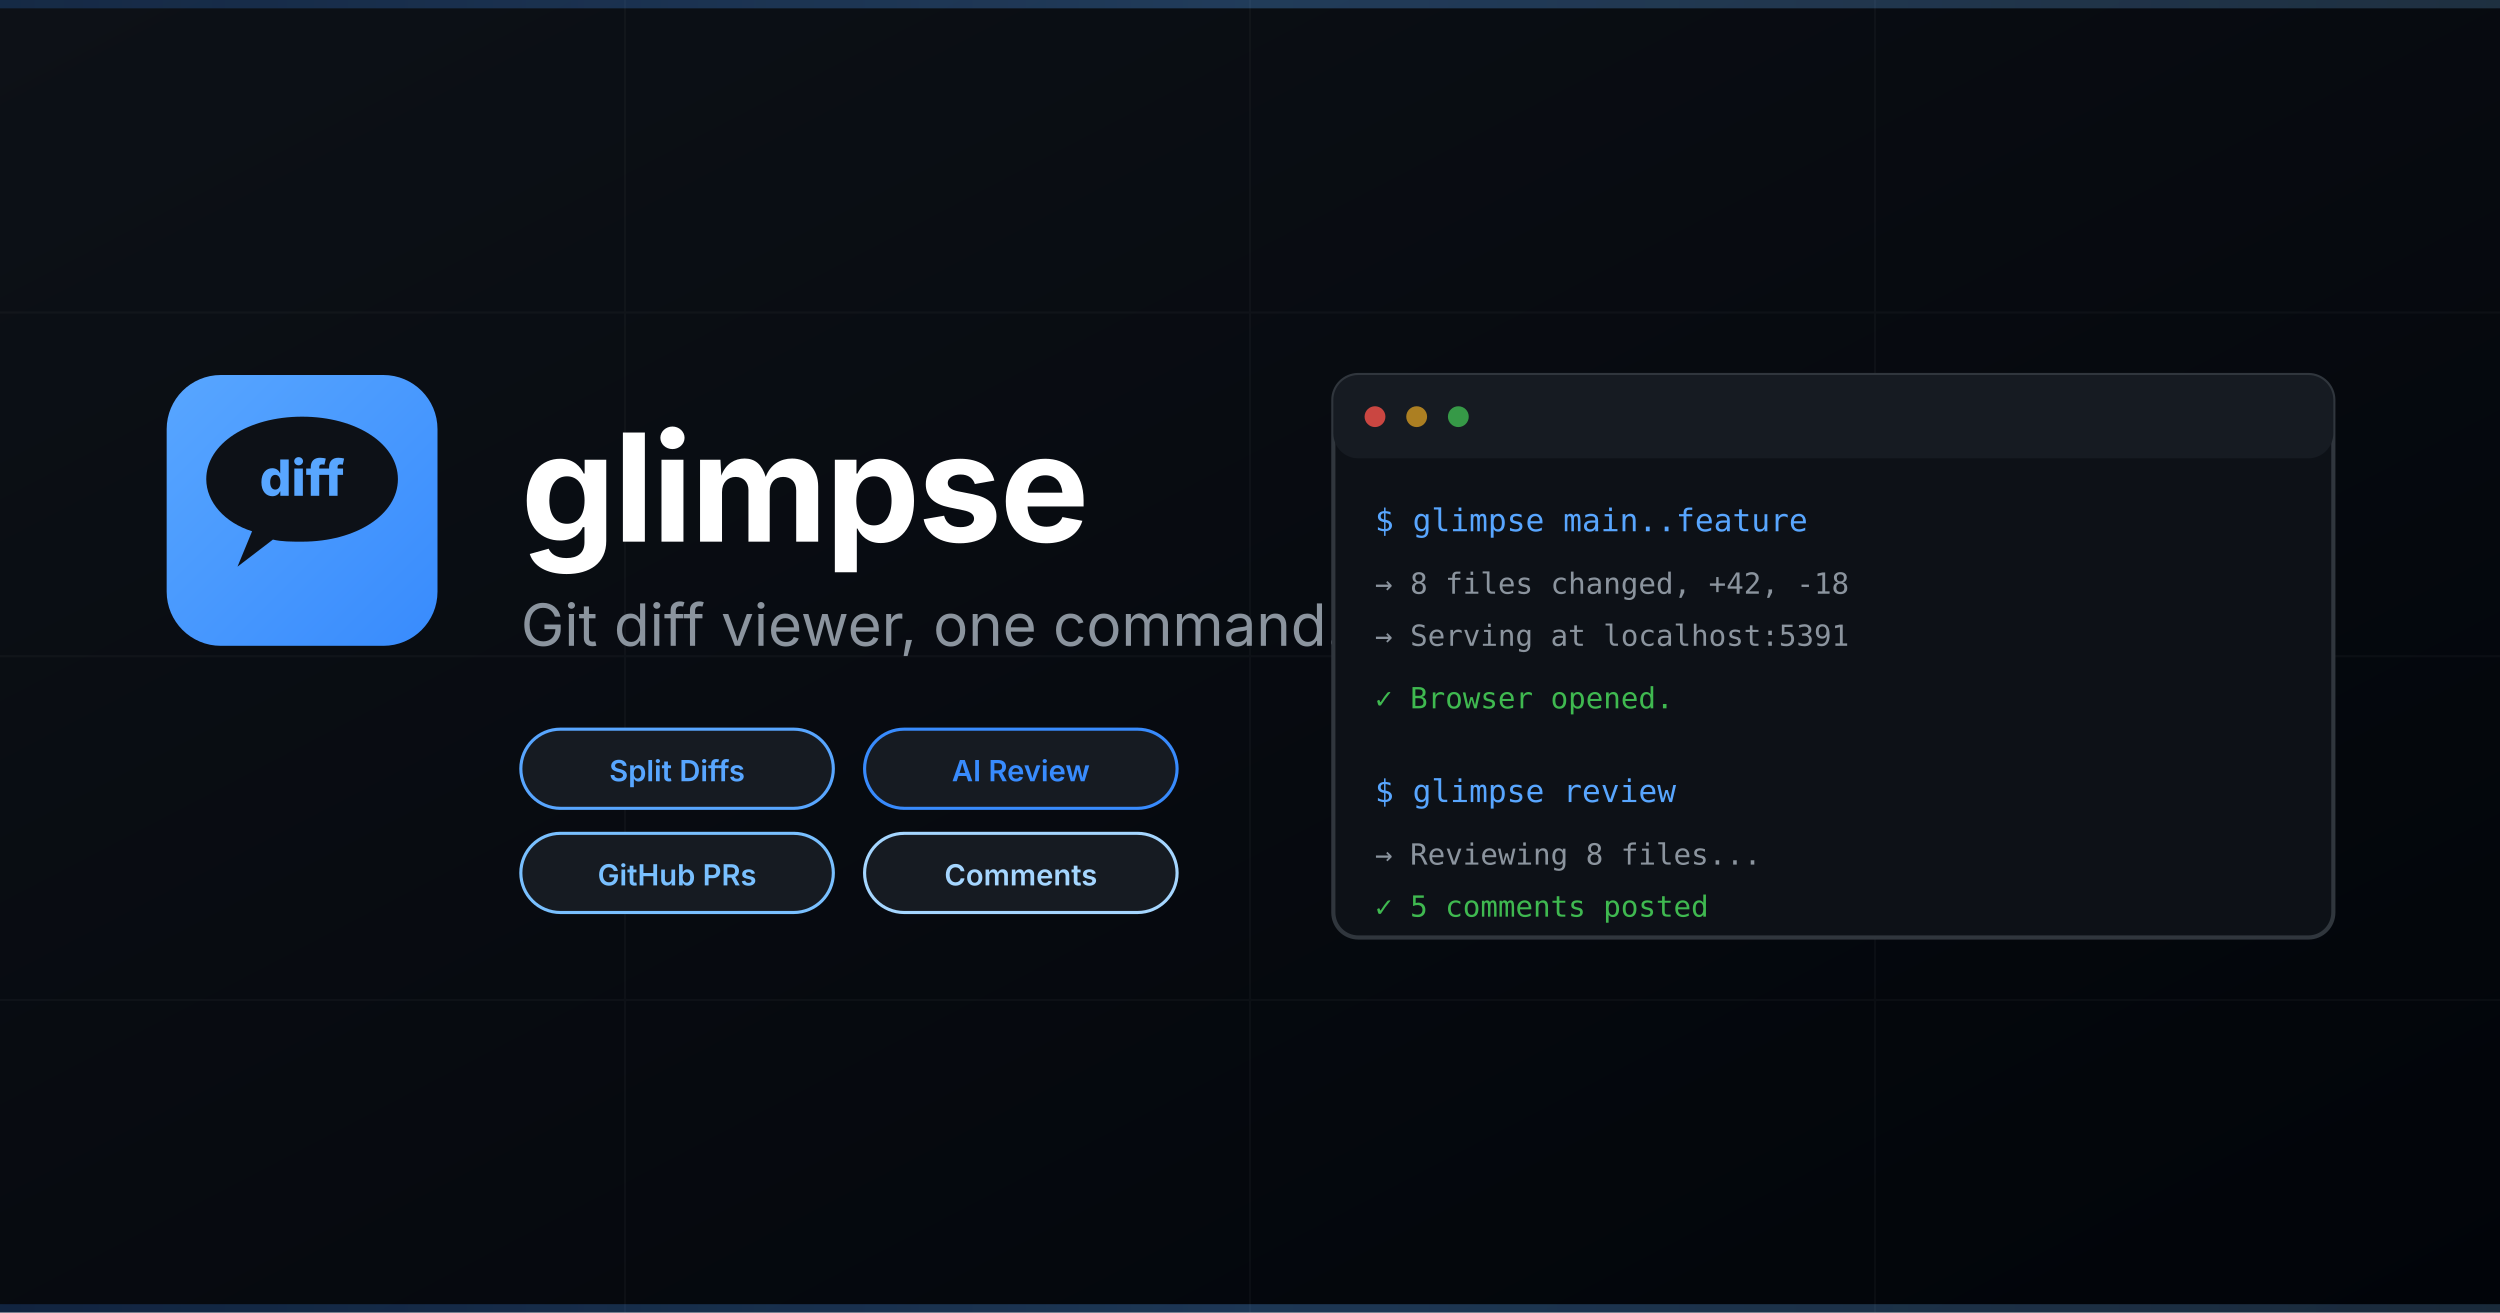
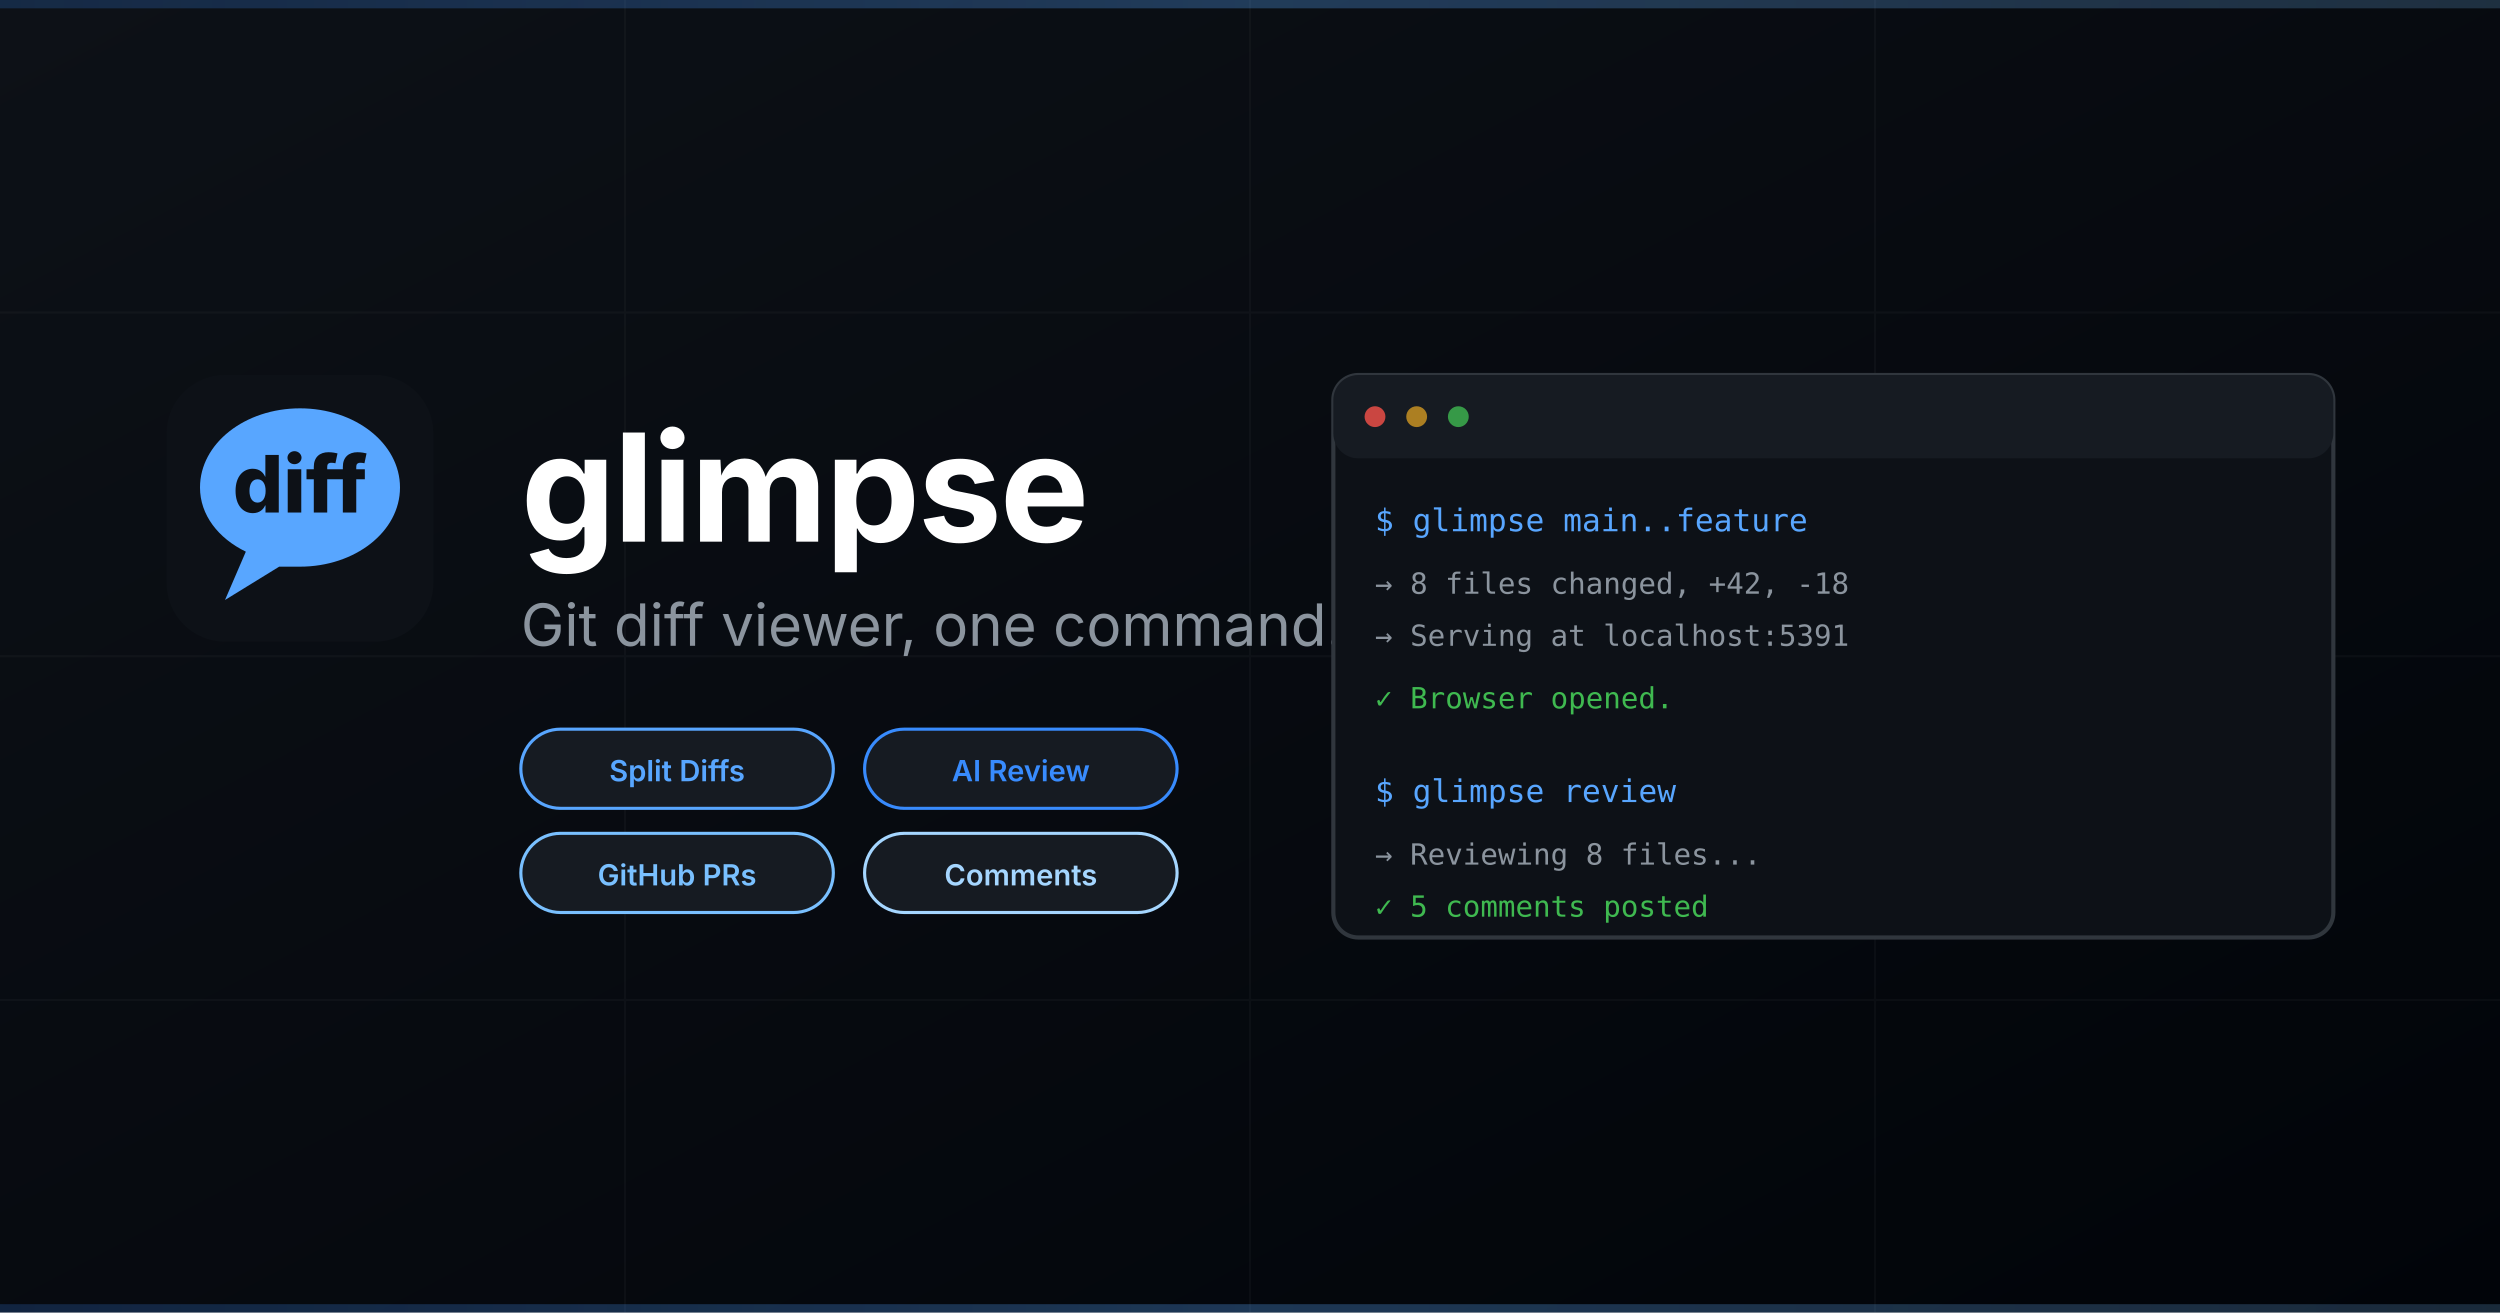
<svg xmlns="http://www.w3.org/2000/svg" viewBox="0 0 1200 630">
  <defs>
    <linearGradient id="bgGradient" x1="0%" y1="0%" x2="100%" y2="100%">
      <stop offset="0%" style="stop-color:#0d1117;stop-opacity:1" />
      <stop offset="100%" style="stop-color:#010409;stop-opacity:1" />
    </linearGradient>
    <linearGradient id="logoGradient" x1="0%" y1="0%" x2="100%" y2="100%">
      <stop offset="0%" style="stop-color:#58a6ff;stop-opacity:1" />
      <stop offset="100%" style="stop-color:#388bfd;stop-opacity:1" />
    </linearGradient>
    <linearGradient id="accentGradient" x1="0%" y1="0%" x2="100%" y2="0%">
      <stop offset="0%" style="stop-color:#388bfd;stop-opacity:0.2" />
      <stop offset="50%" style="stop-color:#58a6ff;stop-opacity:0.3" />
      <stop offset="100%" style="stop-color:#79c0ff;stop-opacity:0.2" />
    </linearGradient>
  </defs>
  <rect width="1200" height="630" fill="url(#bgGradient)" />
  <g opacity="0.03">
    <line x1="0" y1="150" x2="1200" y2="150" stroke="#fff" stroke-width="1" />
    <line x1="0" y1="315" x2="1200" y2="315" stroke="#fff" stroke-width="1" />
    <line x1="0" y1="480" x2="1200" y2="480" stroke="#fff" stroke-width="1" />
    <line x1="300" y1="0" x2="300" y2="630" stroke="#fff" stroke-width="1" />
    <line x1="600" y1="0" x2="600" y2="630" stroke="#fff" stroke-width="1" />
    <line x1="900" y1="0" x2="900" y2="630" stroke="#fff" stroke-width="1" />
  </g>
  <rect width="1200" height="4" fill="url(#accentGradient)" />
-   <g transform="translate(80, 180)">
-     <rect width="130" height="130" rx="26" fill="url(#logoGradient)" />
-     <g transform="translate(65, 52)">
-       <path d="M0 -32C-26 -32 -46 -19 -46 -2C-46 9 -37 19 -24 23L-31 40L-14 27C-10 28 -5 28 0 28C26 28 46 15 46 -2C46 -19 26 -32 0 -32Z" fill="#0d1117" />
-       <text x="0" y="6" text-anchor="middle" font-family="-apple-system,BlinkMacSystemFont,sans-serif" font-weight="800" font-size="24" fill="#58a6ff">diff</text>
-     </g>
+   <g transform="translate(80, 180) scale(4)">
+     <rect width="32" height="32" rx="7" fill="#0d1117" />
+     <path d="M16 4C9.4 4 4 8.2 4 13.5C4 16.8 6.2 19.6 9.5 21.2L7 27L13.5 23C14.3 23 15.1 23 16 23C22.6 23 28 18.8 28 13.5C28 8.2 22.6 4 16 4Z" fill="#58a6ff" />
+     <text x="16" y="16.5" text-anchor="middle" font-family="-apple-system,BlinkMacSystemFont,sans-serif" font-weight="800" font-size="9.5" fill="#0d1117">diff</text>
  </g>
  <text x="250" y="260" font-family="-apple-system, BlinkMacSystemFont, 'Segoe UI', sans-serif" font-size="72" font-weight="700" fill="white" letter-spacing="-1">
    glimpse
  </text>
  <text x="250" y="310" font-family="-apple-system, BlinkMacSystemFont, 'Segoe UI', sans-serif" font-size="28" font-weight="400" fill="#8b949e" letter-spacing="0">
    Git diff viewer, one command.
  </text>
  <g transform="translate(250, 350)">
    <rect x="0" y="0" width="150" height="38" rx="19" fill="#161b22" stroke="#58a6ff" stroke-width="1.5" />
    <text x="75" y="25" font-family="-apple-system, BlinkMacSystemFont, sans-serif" font-size="14" font-weight="600" fill="#58a6ff" text-anchor="middle">
      Split Diffs
    </text>
    <rect x="165" y="0" width="150" height="38" rx="19" fill="#161b22" stroke="#388bfd" stroke-width="1.5" />
    <text x="240" y="25" font-family="-apple-system, BlinkMacSystemFont, sans-serif" font-size="14" font-weight="600" fill="#388bfd" text-anchor="middle">
      AI Review
    </text>
    <rect x="0" y="50" width="150" height="38" rx="19" fill="#161b22" stroke="#79c0ff" stroke-width="1.5" />
    <text x="75" y="75" font-family="-apple-system, BlinkMacSystemFont, sans-serif" font-size="14" font-weight="600" fill="#79c0ff" text-anchor="middle">
      GitHub PRs
    </text>
    <rect x="165" y="50" width="150" height="38" rx="19" fill="#161b22" stroke="#a5d6ff" stroke-width="1.5" />
    <text x="240" y="75" font-family="-apple-system, BlinkMacSystemFont, sans-serif" font-size="14" font-weight="600" fill="#a5d6ff" text-anchor="middle">
      Comments
    </text>
  </g>
  <g transform="translate(640, 180)">
    <rect width="480" height="270" rx="12" fill="#0d1117" stroke="#30363d" stroke-width="2" />
    <rect width="480" height="40" rx="12" fill="#161b22" />
    <circle cx="20" cy="20" r="5" fill="#f85149" opacity="0.8" />
    <circle cx="40" cy="20" r="5" fill="#d29922" opacity="0.8" />
    <circle cx="60" cy="20" r="5" fill="#3fb950" opacity="0.8" />
    <text x="20" y="75" font-family="'SF Mono', Monaco, monospace" font-size="15" fill="#58a6ff" font-weight="500">$ glimpse main..feature</text>
    <text x="20" y="105" font-family="'SF Mono', Monaco, monospace" font-size="14" fill="#8b949e">→ 8 files changed, +42, -18</text>
    <text x="20" y="130" font-family="'SF Mono', Monaco, monospace" font-size="14" fill="#8b949e">→ Serving at localhost:5391</text>
    <text x="20" y="160" font-family="'SF Mono', Monaco, monospace" font-size="14" fill="#3fb950">✓ Browser opened.</text>
    <text x="20" y="205" font-family="'SF Mono', Monaco, monospace" font-size="15" fill="#58a6ff" font-weight="500">$ glimpse review</text>
    <text x="20" y="235" font-family="'SF Mono', Monaco, monospace" font-size="14" fill="#8b949e">→ Reviewing 8 files...</text>
    <text x="20" y="260" font-family="'SF Mono', Monaco, monospace" font-size="14" fill="#3fb950">✓ 5 comments posted</text>
  </g>
  <rect y="626" width="1200" height="4" fill="url(#accentGradient)" />
</svg>
